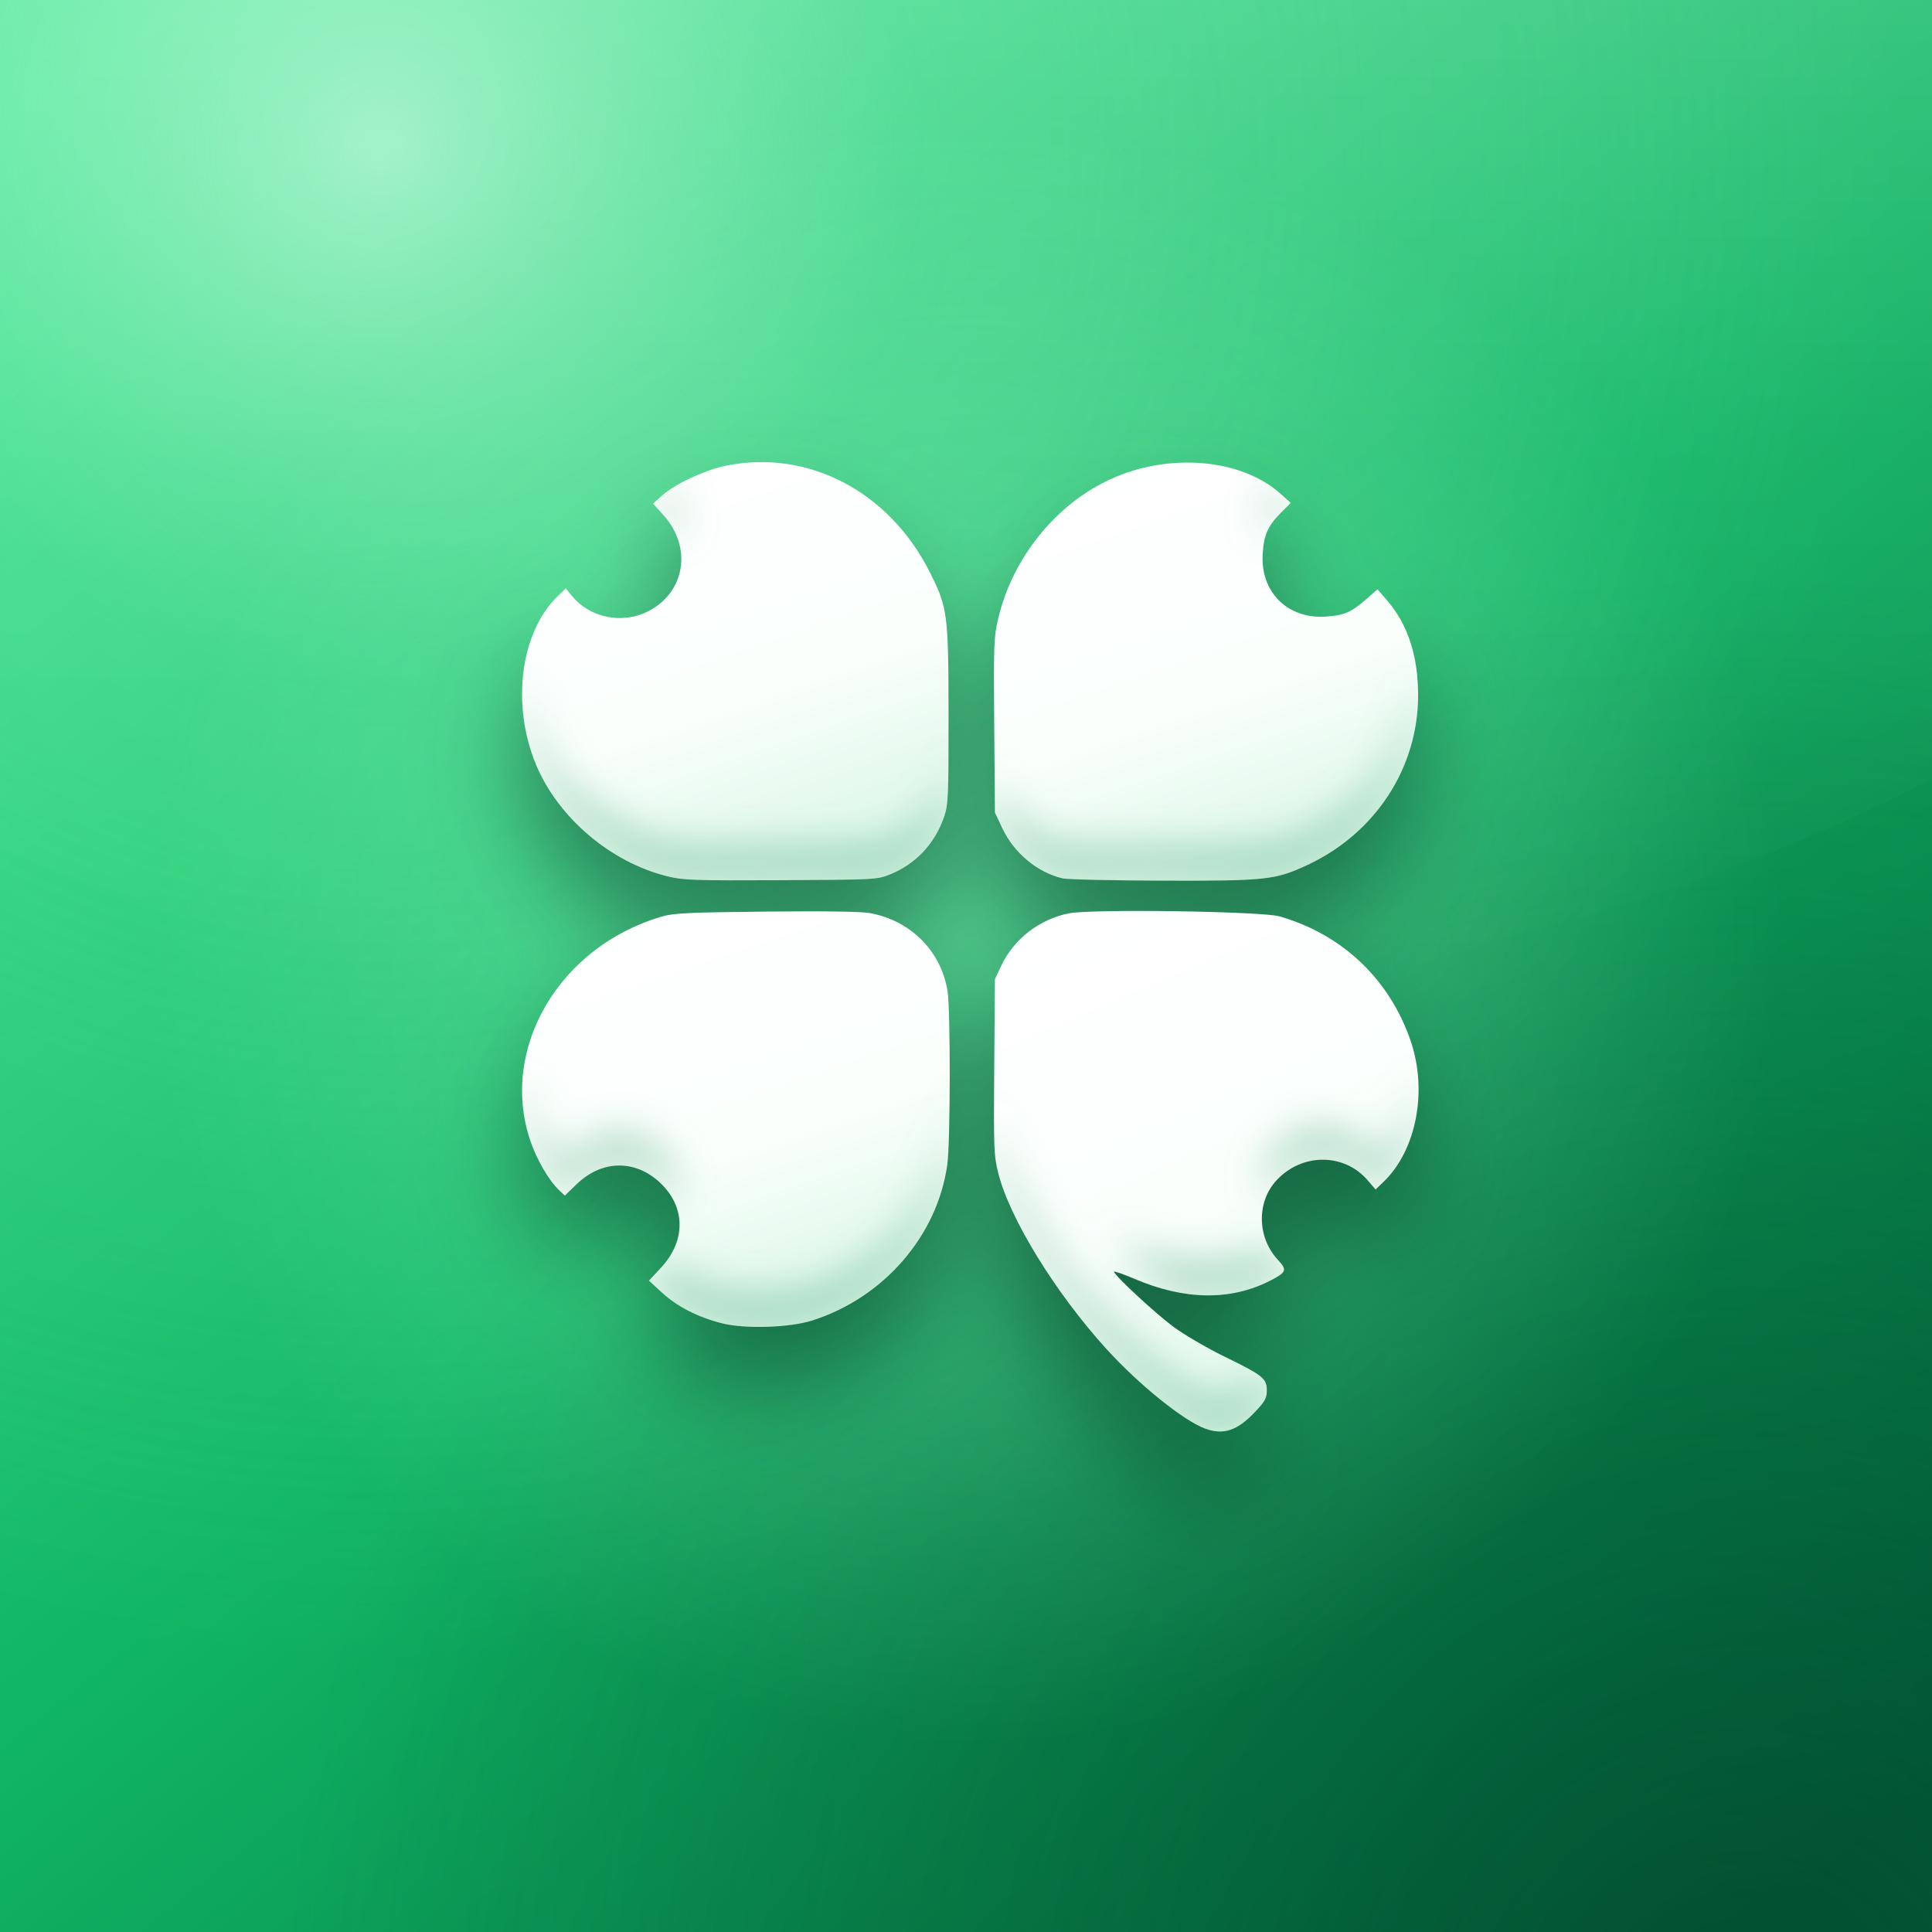
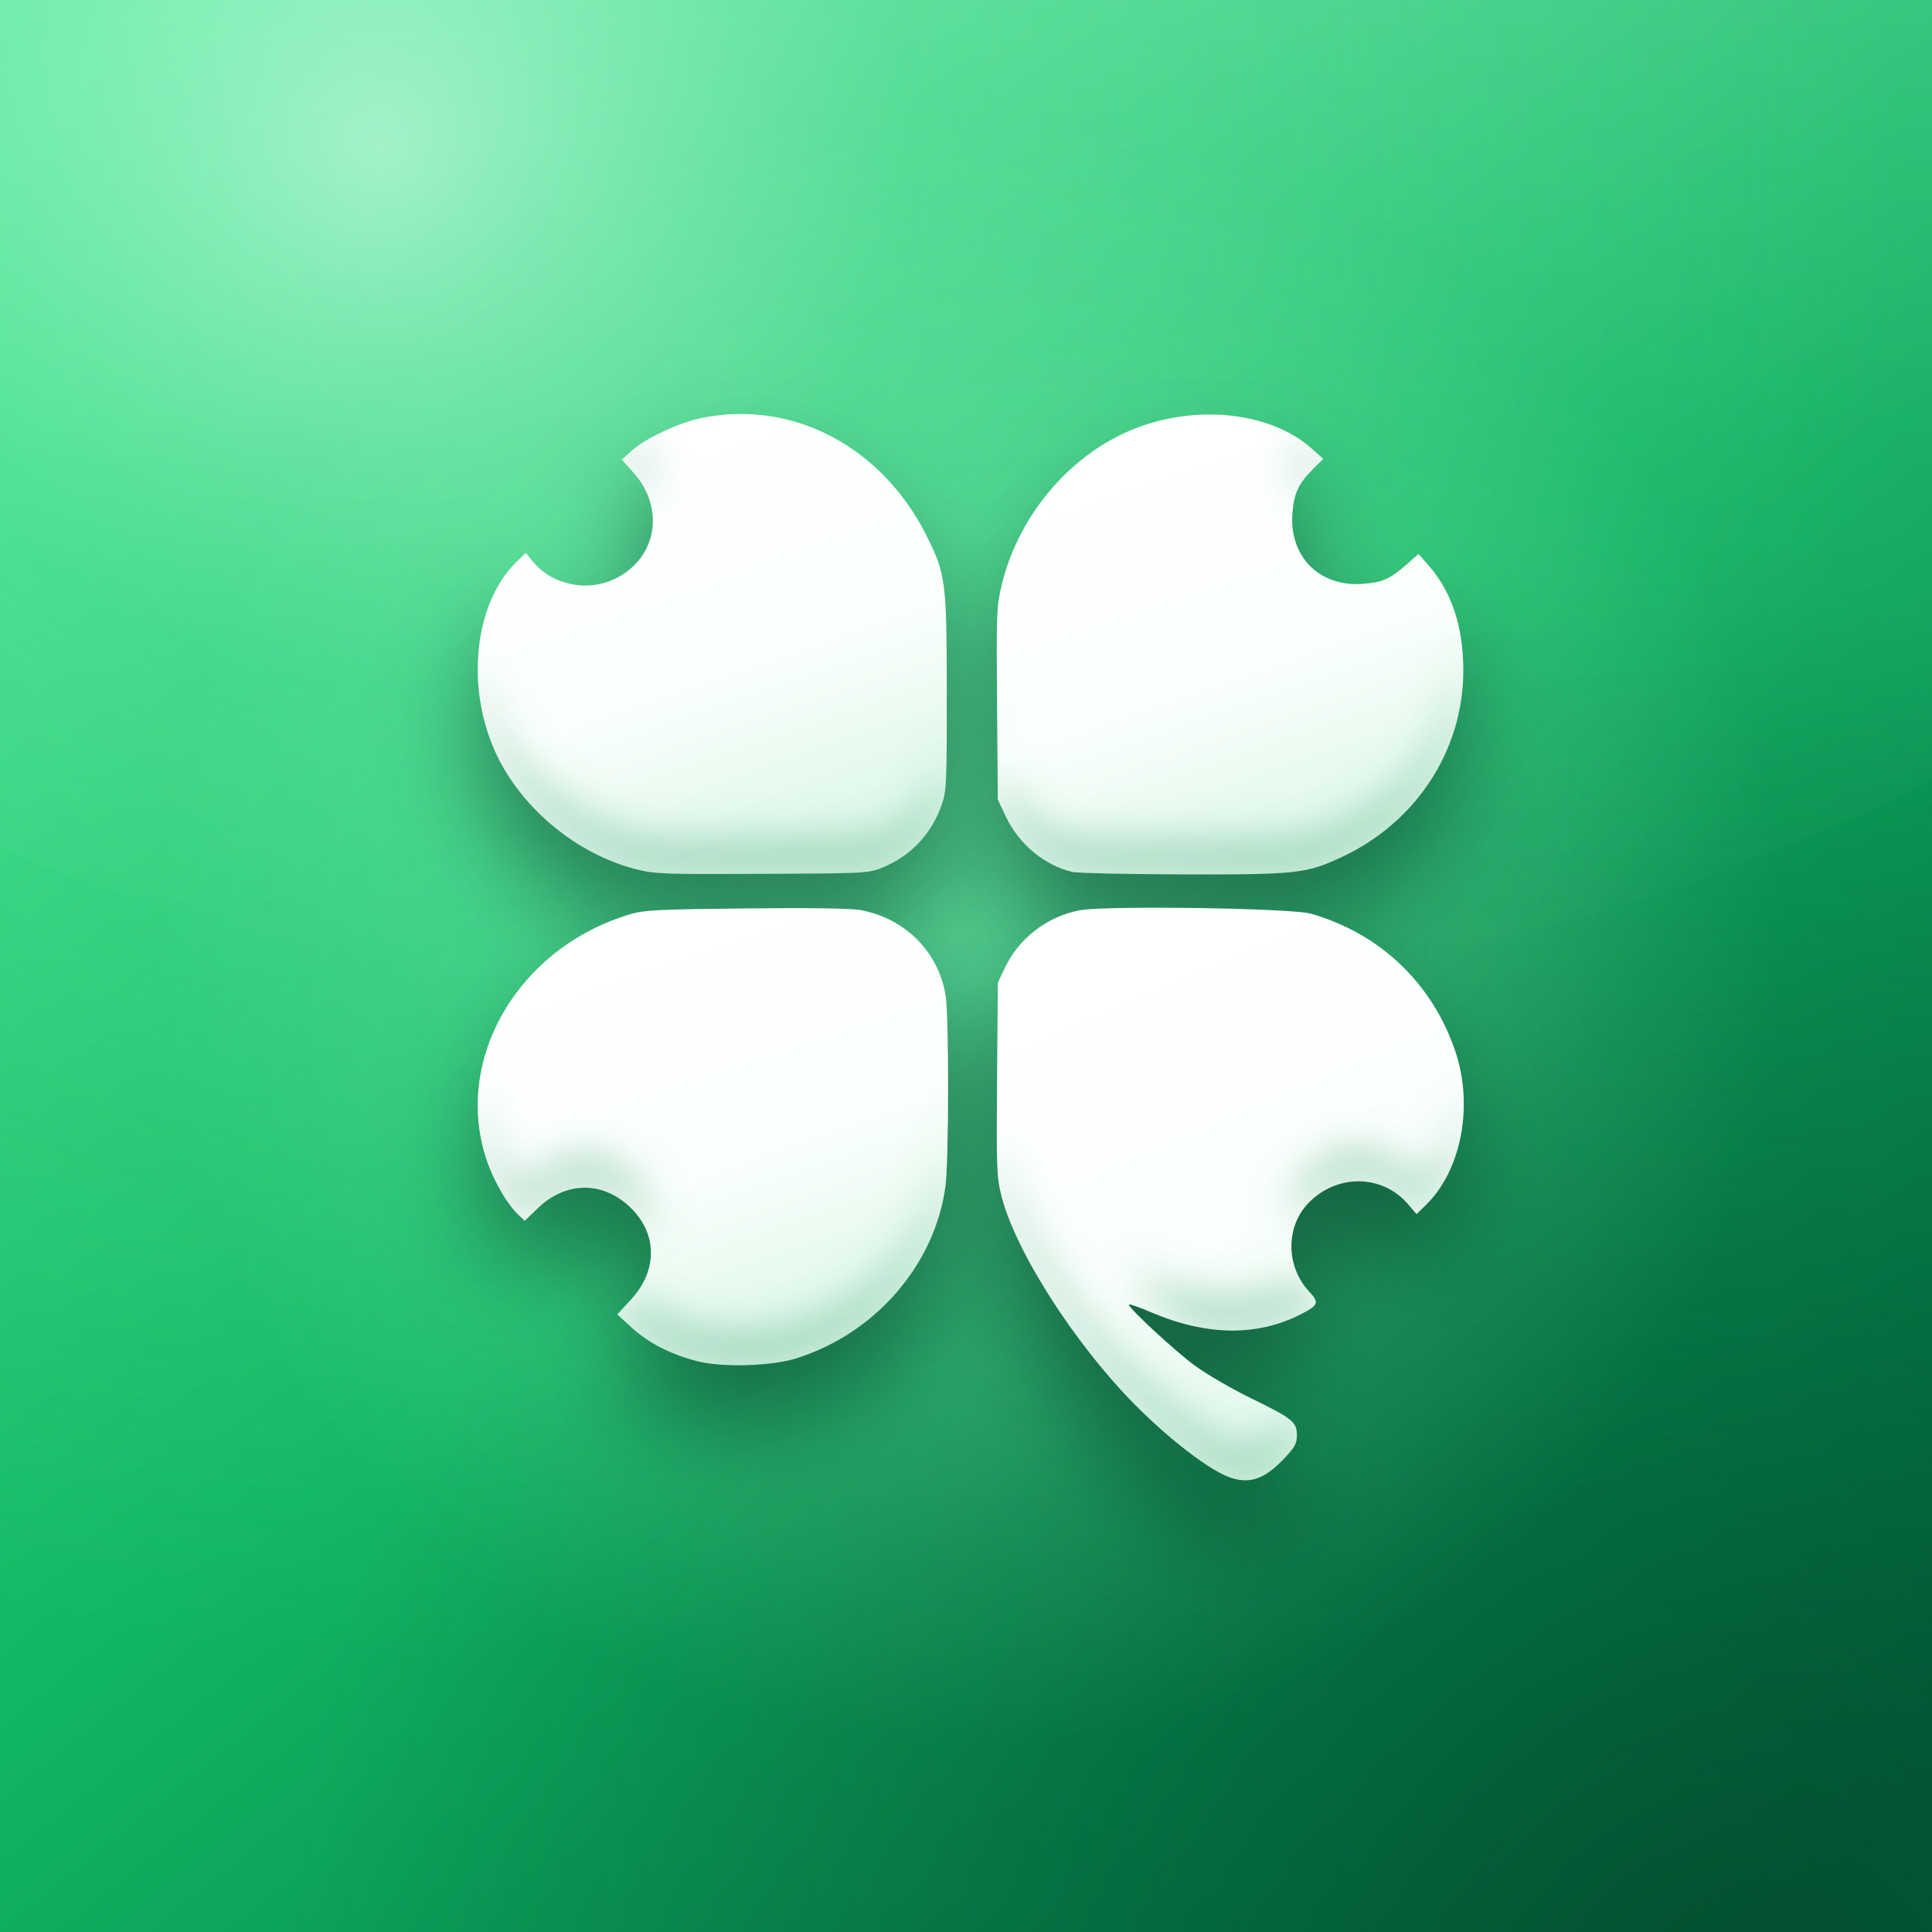
<svg xmlns="http://www.w3.org/2000/svg" xmlns:xlink="http://www.w3.org/1999/xlink" viewBox="0 0 512 512" width="512" height="512">
  <defs>
    <linearGradient id="bg" x1="0.1" y1="0" x2="0.9" y2="1">
      <stop offset="0" stop-color="#3DE38E" />
      <stop offset="0.5" stop-color="#10B664" />
      <stop offset="1" stop-color="#036E42" />
    </linearGradient>
    <radialGradient id="glow" cx="0.2" cy="0.08" r="0.78">
      <stop offset="0" stop-color="#D8FFE9" stop-opacity="0.6" />
      <stop offset="0.35" stop-color="#8BF5BB" stop-opacity="0.22" />
      <stop offset="1" stop-color="#8BF5BB" stop-opacity="0" />
    </radialGradient>
    <radialGradient id="depth" cx="0.9" cy="1.05" r="0.75">
      <stop offset="0" stop-color="#013A23" stop-opacity="0.6" />
      <stop offset="1" stop-color="#013A23" stop-opacity="0" />
    </radialGradient>
    <linearGradient id="sheen" x1="0" y1="0" x2="0" y2="1">
      <stop offset="0" stop-color="#FFFFFF" stop-opacity="0.34" />
      <stop offset="0.7" stop-color="#FFFFFF" stop-opacity="0.05" />
      <stop offset="1" stop-color="#FFFFFF" stop-opacity="0" />
    </linearGradient>
    <radialGradient id="halo" cx="0.5" cy="0.48" r="0.42">
      <stop offset="0" stop-color="#B8FFD8" stop-opacity="0.35" />
      <stop offset="1" stop-color="#B8FFD8" stop-opacity="0" />
    </radialGradient>
    <linearGradient id="rim" x1="0" y1="0" x2="1" y2="1">
      <stop offset="0" stop-color="#FFFFFF" stop-opacity="0.75" />
      <stop offset="0.35" stop-color="#FFFFFF" stop-opacity="0.12" />
      <stop offset="0.7" stop-color="#FFFFFF" stop-opacity="0" />
      <stop offset="1" stop-color="#FFFFFF" stop-opacity="0.18" />
    </linearGradient>
    <linearGradient id="leaf" x1="0.2" y1="0" x2="0.55" y2="1">
      <stop offset="0" stop-color="#FFFFFF" />
      <stop offset="0.6" stop-color="#FAFFFC" />
      <stop offset="1" stop-color="#DCF7E8" />
    </linearGradient>
    <filter id="drop" x="-30%" y="-25%" width="160%" height="165%" color-interpolation-filters="sRGB">
      <feGaussianBlur in="SourceAlpha" stdDeviation="13" result="blur" />
      <feOffset in="blur" dy="16" result="off" />
      <feFlood flood-color="#012E1C" flood-opacity="0.5" />
      <feComposite in2="off" operator="in" result="shadow" />
      <feMerge>
        <feMergeNode in="shadow" />
        <feMergeNode in="SourceGraphic" />
      </feMerge>
    </filter>
    <filter id="bevel" x="-10%" y="-10%" width="120%" height="120%" color-interpolation-filters="sRGB">
      <feOffset in="SourceAlpha" dy="-9" result="up" />
      <feComposite in="SourceAlpha" in2="up" operator="out" result="bottomEdge" />
      <feGaussianBlur in="bottomEdge" stdDeviation="5" result="bottomBlur" />
      <feFlood flood-color="#0B8A52" flood-opacity="0.3" />
      <feComposite in2="bottomBlur" operator="in" result="innerShadow" />
      <feComposite in="innerShadow" in2="SourceAlpha" operator="in" result="innerShadowClip" />
      <feMerge>
        <feMergeNode in="SourceGraphic" />
        <feMergeNode in="innerShadowClip" />
      </feMerge>
    </filter>
    <symbol id="clover" viewBox="36 36 392 424">
      <path d="M 102.787 218.98 C 78.303 212.893 55.675 193.602 46.147 170.691 C 35.408 144.866 39.417 113.587 55.459 98.04 L 59.029 94.58 61.909 98.073 C 69.468 107.244 83.27 110.068 94.23 104.686 C 110.577 96.659 113.9 77.003 101.283 62.97 L 96.75 57.928 100.625 54.457 C 106.166 49.494 119.224 43.392 128.208 41.566 C 163.78 34.338 198.876 52.708 216.447 87.751 C 224.048 102.911 224.414 105.707 224.459 149 C 224.496 183.819 224.324 188.023 222.658 192.969 C 218.678 204.785 210.414 213.662 199.153 218.215 C 193.612 220.455 192.681 220.504 152 220.698 C 114.043 220.88 109.842 220.733 102.787 218.98 Z" />
      <path d="M 126.468 412.186 C 116.137 409.551 107.253 405.017 100.742 399.056 L 94.984 393.785 100.283 388.061 C 111.139 376.335 110.817 361.517 99.481 351.157 C 88.697 341.3 74.537 341.656 63.749 352.055 L 58.624 356.995 56.229 354.748 C 51.681 350.479 46.366 341.306 43.58 332.917 C 30.408 293.261 56.308 249.355 100.5 236.427 C 105.644 234.922 112.082 234.614 145.638 234.265 C 170.804 234.003 186.831 234.237 190.532 234.921 C 208.094 238.168 221.195 251.31 224.007 268.5 C 225.332 276.598 225.269 333.92 223.925 343.582 C 219.639 374.4 196.454 401.153 165.5 410.997 C 155.669 414.123 136.369 414.711 126.468 412.186 Z" />
      <path d="M 273.746 219.914 C 262.801 217.335 252.789 208.996 247.674 198.201 L 244.5 191.5 244.195 153.823 C 243.911 118.709 244.03 115.559 245.939 107.522 C 252.161 81.322 270.814 58.215 294.493 47.374 C 319.757 35.808 350.964 38.487 367.928 53.678 L 372.356 57.644 368.231 61.769 C 362.5 67.5 360.75 71.383 360.221 79.54 C 359.147 96.094 370.888 107.854 387.417 106.782 C 395.459 106.26 398.547 104.922 405.164 99.091 L 409.828 94.981 413.947 99.741 C 422.959 110.156 427.441 123.907 427.395 141 C 427.31 172.225 408.923 200.379 379.678 214.064 C 365.726 220.592 361.922 221.011 317.59 220.9 C 295.541 220.844 275.811 220.401 273.746 219.914 Z" />
      <path d="M 335.5 457.764 C 326.109 454.389 306.556 438.603 292.395 422.964 C 270.461 398.74 250.859 366.822 245.96 347.352 C 244.042 339.73 243.928 336.761 244.205 301.352 L 244.5 263.5 247.18 257.782 C 252.645 246.123 263.742 237.519 276.54 235.019 C 286.528 233.069 359.828 234.131 367.5 236.337 C 394.662 244.15 415.064 263.526 424.171 290.158 C 431.547 311.73 426.671 337.267 412.563 350.939 L 409.015 354.378 405.636 350.43 C 395.429 338.505 377.157 338.512 366.157 350.445 C 357.48 359.858 357.81 375.227 366.896 384.906 C 370.913 389.185 370.489 390.219 363.216 393.891 C 346.139 402.511 326.383 402.197 304.75 392.962 C 299.938 390.907 296 389.544 296 389.932 C 296 391.418 313.878 407.972 321.793 413.814 C 326.354 417.18 336.254 422.948 343.793 426.631 C 360.38 434.734 362 436.033 362 441.234 C 362 444.532 361.234 445.93 356.932 450.478 C 349.294 458.555 343.336 460.58 335.5 457.764 Z" />
    </symbol>
  </defs>
  <rect width="512" height="512" fill="url(#bg)" />
  <rect width="512" height="512" fill="url(#glow)" />
  <rect width="512" height="512" fill="url(#depth)" />
  <ellipse cx="236" cy="18" rx="420" ry="250" fill="url(#sheen)" />
  <rect width="512" height="512" fill="url(#halo)" />
  <g filter="url(#drop)">
    <g filter="url(#bevel)">
-       <use href="#clover" xlink:href="#clover" x="135.8" y="120" width="240.4" height="260" fill="url(#leaf)" fill-rule="evenodd" />
+       <use href="#clover" xlink:href="#clover" x="123.8" y="107" width="264.4" height="286" fill="url(#leaf)" fill-rule="evenodd" />
    </g>
  </g>
</svg>
